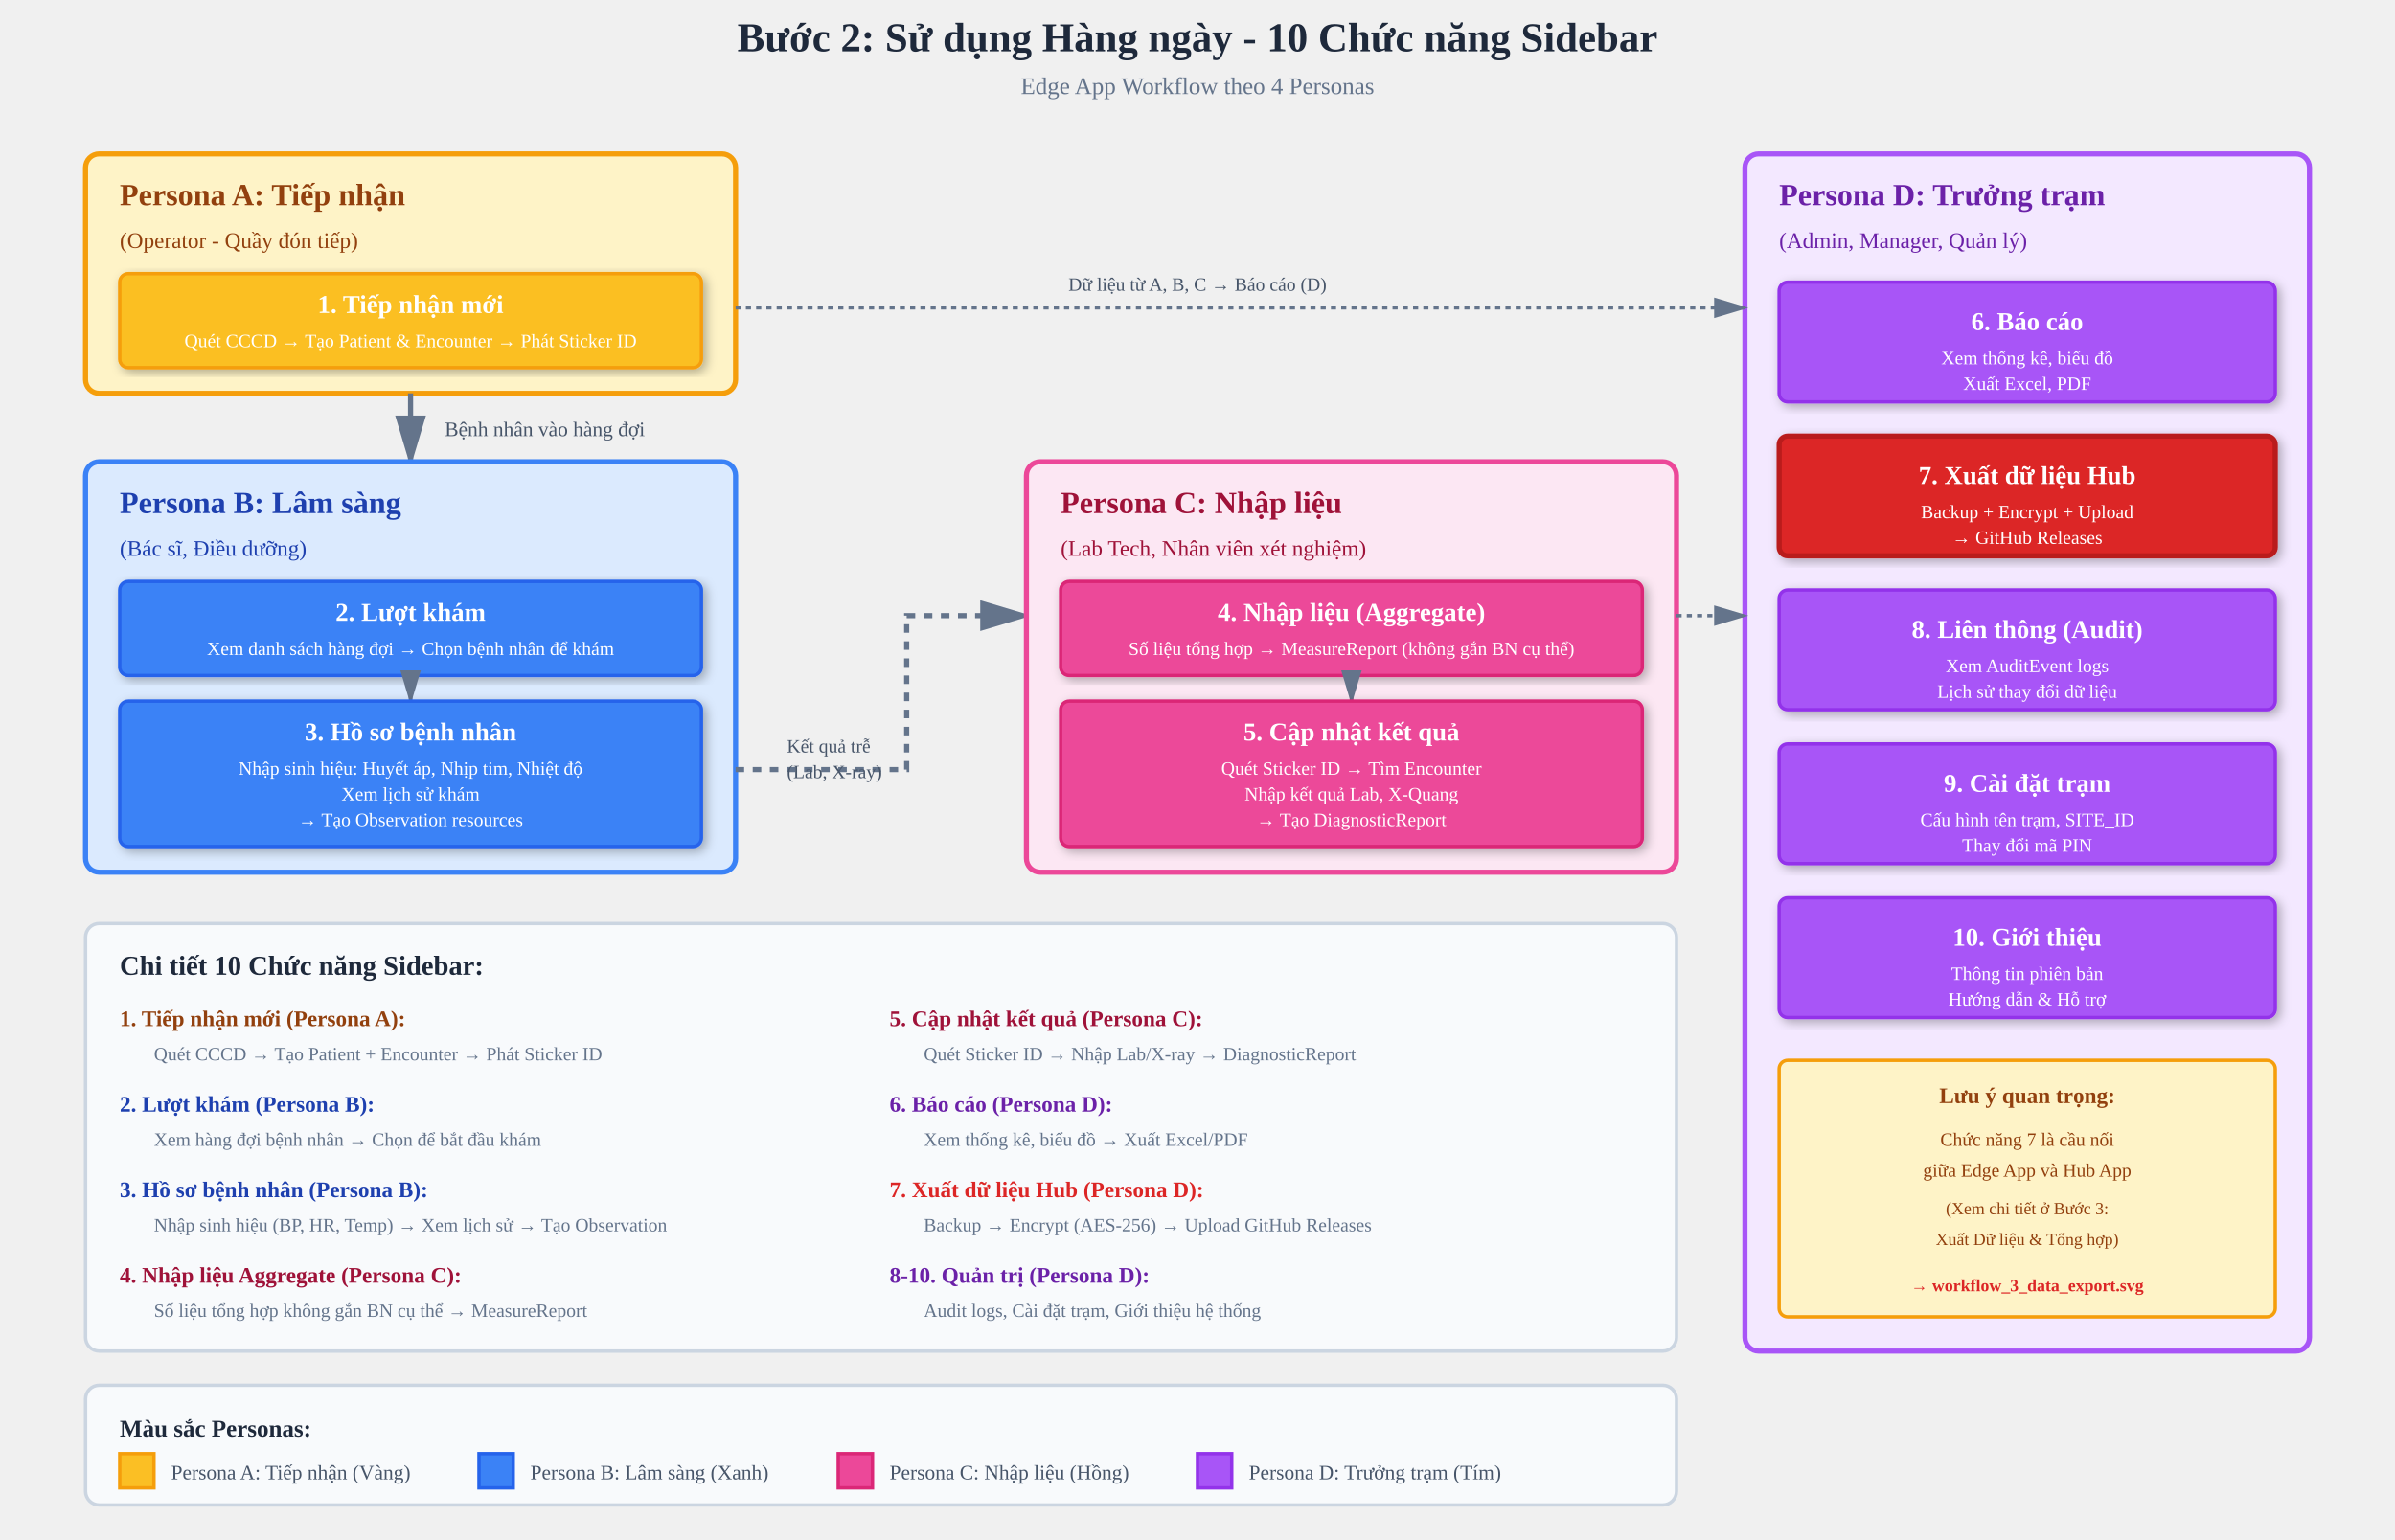
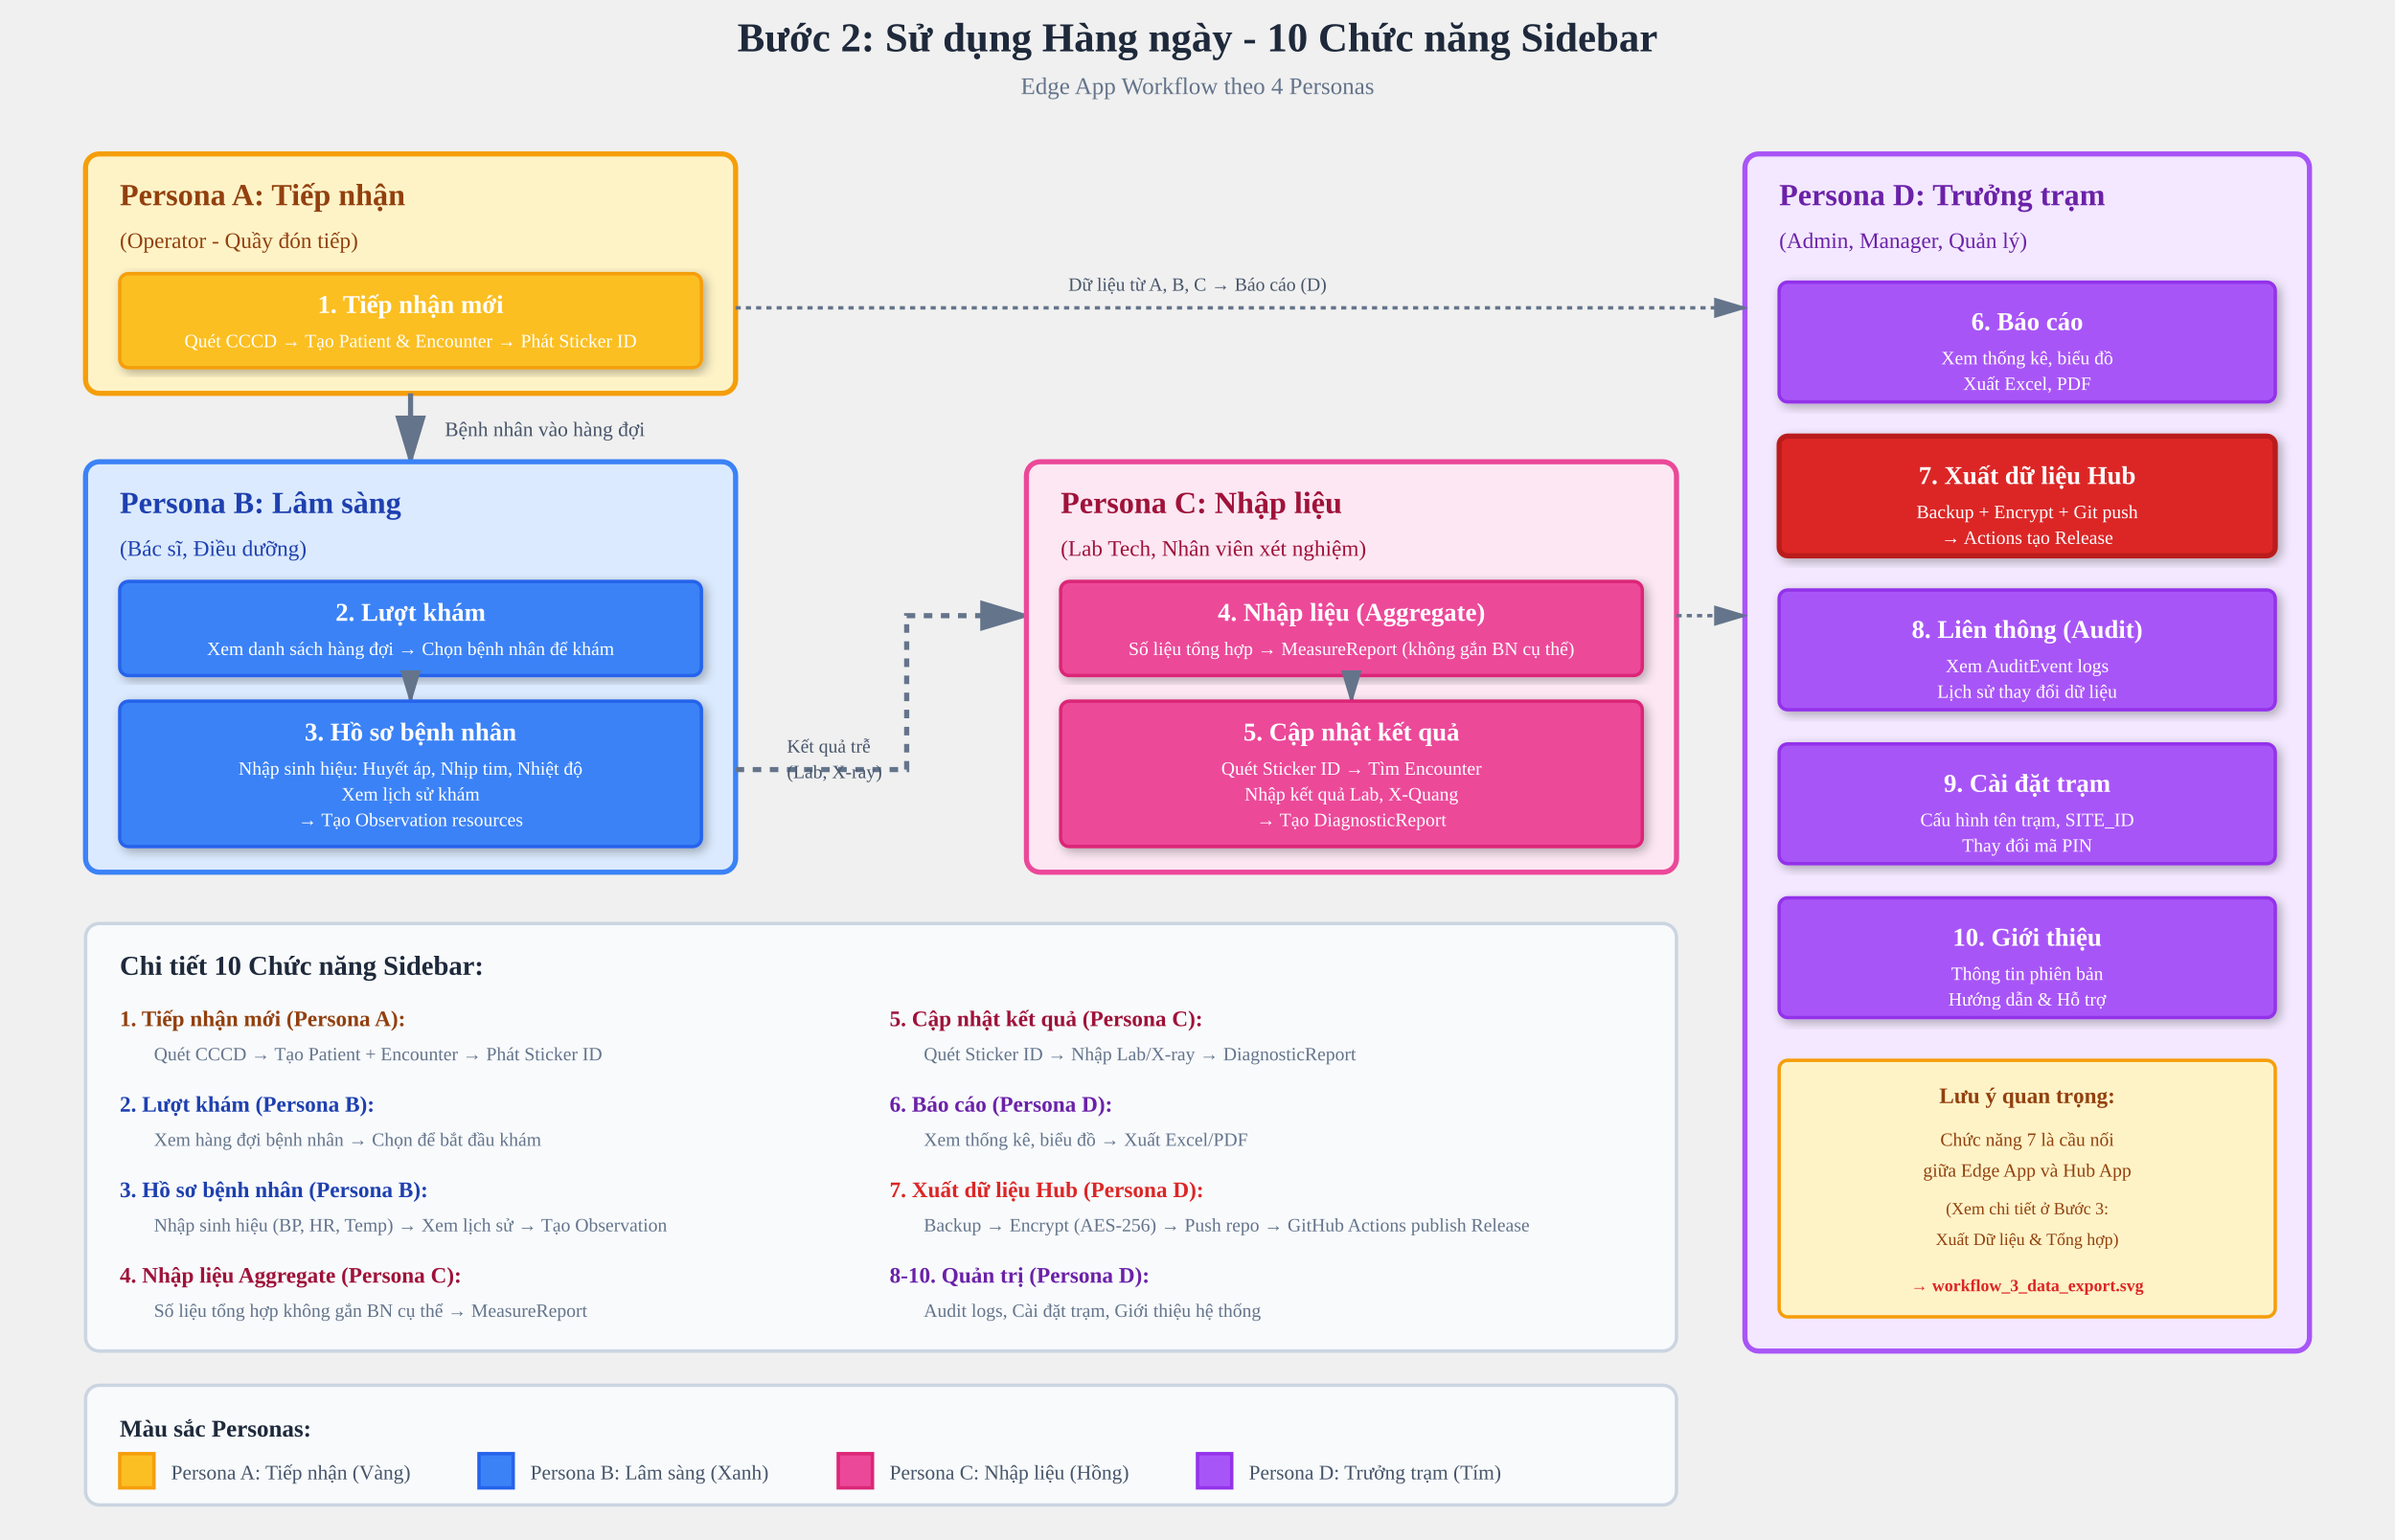
<svg xmlns="http://www.w3.org/2000/svg" width="1400" height="900">
  <defs>
    <marker id="arrowhead" markerWidth="10" markerHeight="10" refX="9" refY="3" orient="auto">
      <polygon points="0 0, 10 3, 0 6" fill="#64748b" />
    </marker>
    <filter id="shadow">
      <feDropShadow dx="2" dy="2" stdDeviation="3" flood-opacity="0.3" />
    </filter>
  </defs>
  <text x="700" y="30" text-anchor="middle" font-size="24" font-weight="bold" fill="#1e293b">
    Bước 2: Sử dụng Hàng ngày - 10 Chức năng Sidebar
  </text>
  <text x="700" y="55" text-anchor="middle" font-size="14" fill="#64748b">
    Edge App Workflow theo 4 Personas
  </text>
  <g id="persona-a">
    <rect x="50" y="90" width="380" height="140" fill="#fef3c7" stroke="#f59e0b" stroke-width="3" rx="8" />
    <text x="70" y="120" font-size="18" font-weight="bold" fill="#92400e">Persona A: Tiếp nhận</text>
    <text x="70" y="145" font-size="13" fill="#92400e">(Operator - Quầy đón tiếp)</text>
    <rect x="70" y="160" width="340" height="55" fill="#fbbf24" stroke="#f59e0b" stroke-width="2" rx="5" filter="url(#shadow)" />
    <text x="240" y="183" text-anchor="middle" fill="white" font-size="15" font-weight="bold">1. Tiếp nhận mới</text>
    <text x="240" y="203" text-anchor="middle" fill="white" font-size="11">Quét CCCD → Tạo Patient &amp; Encounter → Phát Sticker ID</text>
  </g>
  <line x1="240" y1="230" x2="240" y2="270" stroke="#64748b" stroke-width="3" marker-end="url(#arrowhead)" />
  <text x="260" y="255" font-size="12" fill="#475569">Bệnh nhân vào hàng đợi</text>
  <g id="persona-b">
    <rect x="50" y="270" width="380" height="240" fill="#dbeafe" stroke="#3b82f6" stroke-width="3" rx="8" />
    <text x="70" y="300" font-size="18" font-weight="bold" fill="#1e40af">Persona B: Lâm sàng</text>
    <text x="70" y="325" font-size="13" fill="#1e40af">(Bác sĩ, Điều dưỡng)</text>
    <rect x="70" y="340" width="340" height="55" fill="#3b82f6" stroke="#2563eb" stroke-width="2" rx="5" filter="url(#shadow)" />
    <text x="240" y="363" text-anchor="middle" fill="white" font-size="15" font-weight="bold">2. Lượt khám</text>
    <text x="240" y="383" text-anchor="middle" fill="white" font-size="11">Xem danh sách hàng đợi → Chọn bệnh nhân để khám</text>
    <line x1="240" y1="395" x2="240" y2="410" stroke="#1e40af" stroke-width="2" marker-end="url(#arrowhead)" />
    <rect x="70" y="410" width="340" height="85" fill="#3b82f6" stroke="#2563eb" stroke-width="2" rx="5" filter="url(#shadow)" />
    <text x="240" y="433" text-anchor="middle" fill="white" font-size="15" font-weight="bold">3. Hồ sơ bệnh nhân</text>
    <text x="240" y="453" text-anchor="middle" fill="white" font-size="11">Nhập sinh hiệu: Huyết áp, Nhịp tim, Nhiệt độ</text>
    <text x="240" y="468" text-anchor="middle" fill="white" font-size="11">Xem lịch sử khám</text>
    <text x="240" y="483" text-anchor="middle" fill="white" font-size="11">→ Tạo Observation resources</text>
  </g>
  <path d="M 430 450 L 530 450 L 530 360 L 600 360" stroke="#64748b" stroke-width="3" stroke-dasharray="5,5" marker-end="url(#arrowhead)" fill="none" />
  <text x="460" y="440" font-size="11" fill="#475569">Kết quả trễ</text>
  <text x="460" y="455" font-size="11" fill="#475569">(Lab, X-ray)</text>
  <g id="persona-c">
    <rect x="600" y="270" width="380" height="240" fill="#fce7f3" stroke="#ec4899" stroke-width="3" rx="8" />
    <text x="620" y="300" font-size="18" font-weight="bold" fill="#9f1239">Persona C: Nhập liệu</text>
    <text x="620" y="325" font-size="13" fill="#9f1239">(Lab Tech, Nhân viên xét nghiệm)</text>
    <rect x="620" y="340" width="340" height="55" fill="#ec4899" stroke="#db2777" stroke-width="2" rx="5" filter="url(#shadow)" />
    <text x="790" y="363" text-anchor="middle" fill="white" font-size="15" font-weight="bold">4. Nhập liệu (Aggregate)</text>
    <text x="790" y="383" text-anchor="middle" fill="white" font-size="11">Số liệu tổng hợp → MeasureReport (không gắn BN cụ thể)</text>
    <line x1="790" y1="395" x2="790" y2="410" stroke="#9f1239" stroke-width="2" marker-end="url(#arrowhead)" />
    <rect x="620" y="410" width="340" height="85" fill="#ec4899" stroke="#db2777" stroke-width="2" rx="5" filter="url(#shadow)" />
    <text x="790" y="433" text-anchor="middle" fill="white" font-size="15" font-weight="bold">5. Cập nhật kết quả</text>
    <text x="790" y="453" text-anchor="middle" fill="white" font-size="11">Quét Sticker ID → Tìm Encounter</text>
    <text x="790" y="468" text-anchor="middle" fill="white" font-size="11">Nhập kết quả Lab, X-Quang</text>
    <text x="790" y="483" text-anchor="middle" fill="white" font-size="11">→ Tạo DiagnosticReport</text>
  </g>
  <g id="persona-d">
    <rect x="1020" y="90" width="330" height="700" fill="#f3e8ff" stroke="#a855f7" stroke-width="3" rx="8" />
    <text x="1040" y="120" font-size="18" font-weight="bold" fill="#6b21a8">Persona D: Trưởng trạm</text>
    <text x="1040" y="145" font-size="13" fill="#6b21a8">(Admin, Manager, Quản lý)</text>
    <rect x="1040" y="165" width="290" height="70" fill="#a855f7" stroke="#9333ea" stroke-width="2" rx="5" filter="url(#shadow)" />
    <text x="1185" y="193" text-anchor="middle" fill="white" font-size="15" font-weight="bold">6. Báo cáo</text>
    <text x="1185" y="213" text-anchor="middle" fill="white" font-size="11">Xem thống kê, biểu đồ</text>
    <text x="1185" y="228" text-anchor="middle" fill="white" font-size="11">Xuất Excel, PDF</text>
    <rect x="1040" y="255" width="290" height="70" fill="#dc2626" stroke="#b91c1c" stroke-width="3" rx="5" filter="url(#shadow)" />
    <text x="1185" y="283" text-anchor="middle" fill="white" font-size="15" font-weight="bold">7. Xuất dữ liệu Hub</text>
-     <text x="1185" y="303" text-anchor="middle" fill="white" font-size="11">Backup + Encrypt + Upload</text>
-     <text x="1185" y="318" text-anchor="middle" fill="white" font-size="11">→ GitHub Releases</text>
+     <text x="1185" y="303" text-anchor="middle" fill="white" font-size="11">Backup + Encrypt + Git push</text>
+     <text x="1185" y="318" text-anchor="middle" fill="white" font-size="11">→ Actions tạo Release</text>
    <rect x="1040" y="345" width="290" height="70" fill="#a855f7" stroke="#9333ea" stroke-width="2" rx="5" filter="url(#shadow)" />
    <text x="1185" y="373" text-anchor="middle" fill="white" font-size="15" font-weight="bold">8. Liên thông (Audit)</text>
    <text x="1185" y="393" text-anchor="middle" fill="white" font-size="11">Xem AuditEvent logs</text>
    <text x="1185" y="408" text-anchor="middle" fill="white" font-size="11">Lịch sử thay đổi dữ liệu</text>
    <rect x="1040" y="435" width="290" height="70" fill="#a855f7" stroke="#9333ea" stroke-width="2" rx="5" filter="url(#shadow)" />
    <text x="1185" y="463" text-anchor="middle" fill="white" font-size="15" font-weight="bold">9. Cài đặt trạm</text>
    <text x="1185" y="483" text-anchor="middle" fill="white" font-size="11">Cấu hình tên trạm, SITE_ID</text>
    <text x="1185" y="498" text-anchor="middle" fill="white" font-size="11">Thay đổi mã PIN</text>
    <rect x="1040" y="525" width="290" height="70" fill="#a855f7" stroke="#9333ea" stroke-width="2" rx="5" filter="url(#shadow)" />
    <text x="1185" y="553" text-anchor="middle" fill="white" font-size="15" font-weight="bold">10. Giới thiệu</text>
    <text x="1185" y="573" text-anchor="middle" fill="white" font-size="11">Thông tin phiên bản</text>
    <text x="1185" y="588" text-anchor="middle" fill="white" font-size="11">Hướng dẫn &amp; Hỗ trợ</text>
    <rect x="1040" y="620" width="290" height="150" fill="#fef3c7" stroke="#f59e0b" stroke-width="2" rx="5" />
    <text x="1185" y="645" text-anchor="middle" font-size="13" font-weight="bold" fill="#92400e">Lưu ý quan trọng:</text>
    <text x="1185" y="670" text-anchor="middle" font-size="11" fill="#92400e">Chức năng 7 là cầu nối</text>
    <text x="1185" y="688" text-anchor="middle" font-size="11" fill="#92400e">giữa Edge App và Hub App</text>
    <text x="1185" y="710" text-anchor="middle" font-size="10" fill="#92400e">(Xem chi tiết ở Bước 3:</text>
    <text x="1185" y="728" text-anchor="middle" font-size="10" fill="#92400e">Xuất Dữ liệu &amp; Tổng hợp)</text>
    <text x="1185" y="755" text-anchor="middle" font-size="10" fill="#dc2626" font-weight="bold">→ workflow_3_data_export.svg</text>
  </g>
  <path d="M 430 180 L 1020 180" stroke="#64748b" stroke-width="2" stroke-dasharray="3,3" marker-end="url(#arrowhead)" fill="none" />
  <text x="700" y="170" text-anchor="middle" font-size="11" fill="#475569">Dữ liệu từ A, B, C → Báo cáo (D)</text>
  <path d="M 980 360 L 1020 360" stroke="#64748b" stroke-width="2" stroke-dasharray="3,3" marker-end="url(#arrowhead)" fill="none" />
  <g id="legend">
    <rect x="50" y="540" width="930" height="250" fill="#f8fafc" stroke="#cbd5e1" stroke-width="2" rx="8" />
    <text x="70" y="570" font-size="16" font-weight="bold" fill="#1e293b">Chi tiết 10 Chức năng Sidebar:</text>
    <text x="70" y="600" font-size="13" fill="#92400e" font-weight="bold">1. Tiếp nhận mới (Persona A):</text>
    <text x="90" y="620" font-size="11" fill="#64748b">Quét CCCD → Tạo Patient + Encounter → Phát Sticker ID</text>
    <text x="70" y="650" font-size="13" fill="#1e40af" font-weight="bold">2. Lượt khám (Persona B):</text>
    <text x="90" y="670" font-size="11" fill="#64748b">Xem hàng đợi bệnh nhân → Chọn để bắt đầu khám</text>
    <text x="70" y="700" font-size="13" fill="#1e40af" font-weight="bold">3. Hồ sơ bệnh nhân (Persona B):</text>
    <text x="90" y="720" font-size="11" fill="#64748b">Nhập sinh hiệu (BP, HR, Temp) → Xem lịch sử → Tạo Observation</text>
    <text x="70" y="750" font-size="13" fill="#9f1239" font-weight="bold">4. Nhập liệu Aggregate (Persona C):</text>
    <text x="90" y="770" font-size="11" fill="#64748b">Số liệu tổng hợp không gắn BN cụ thể → MeasureReport</text>
    <text x="520" y="600" font-size="13" fill="#9f1239" font-weight="bold">5. Cập nhật kết quả (Persona C):</text>
    <text x="540" y="620" font-size="11" fill="#64748b">Quét Sticker ID → Nhập Lab/X-ray → DiagnosticReport</text>
    <text x="520" y="650" font-size="13" fill="#6b21a8" font-weight="bold">6. Báo cáo (Persona D):</text>
    <text x="540" y="670" font-size="11" fill="#64748b">Xem thống kê, biểu đồ → Xuất Excel/PDF</text>
    <text x="520" y="700" font-size="13" fill="#dc2626" font-weight="bold">7. Xuất dữ liệu Hub (Persona D):</text>
-     <text x="540" y="720" font-size="11" fill="#64748b">Backup → Encrypt (AES-256) → Upload GitHub Releases</text>
+     <text x="540" y="720" font-size="11" fill="#64748b">Backup → Encrypt (AES-256) → Push repo → GitHub Actions publish Release</text>
    <text x="520" y="750" font-size="13" fill="#6b21a8" font-weight="bold">8-10. Quản trị (Persona D):</text>
    <text x="540" y="770" font-size="11" fill="#64748b">Audit logs, Cài đặt trạm, Giới thiệu hệ thống</text>
  </g>
  <g id="color-legend">
    <rect x="50" y="810" width="930" height="70" fill="#f8fafc" stroke="#cbd5e1" stroke-width="2" rx="8" />
    <text x="70" y="840" font-size="14" font-weight="bold" fill="#1e293b">Màu sắc Personas:</text>
    <rect x="70" y="850" width="20" height="20" fill="#fbbf24" stroke="#f59e0b" stroke-width="2" />
    <text x="100" y="865" font-size="12" fill="#475569">Persona A: Tiếp nhận (Vàng)</text>
    <rect x="280" y="850" width="20" height="20" fill="#3b82f6" stroke="#2563eb" stroke-width="2" />
    <text x="310" y="865" font-size="12" fill="#475569">Persona B: Lâm sàng (Xanh)</text>
    <rect x="490" y="850" width="20" height="20" fill="#ec4899" stroke="#db2777" stroke-width="2" />
    <text x="520" y="865" font-size="12" fill="#475569">Persona C: Nhập liệu (Hồng)</text>
    <rect x="700" y="850" width="20" height="20" fill="#a855f7" stroke="#9333ea" stroke-width="2" />
    <text x="730" y="865" font-size="12" fill="#475569">Persona D: Trưởng trạm (Tím)</text>
  </g>
</svg>
